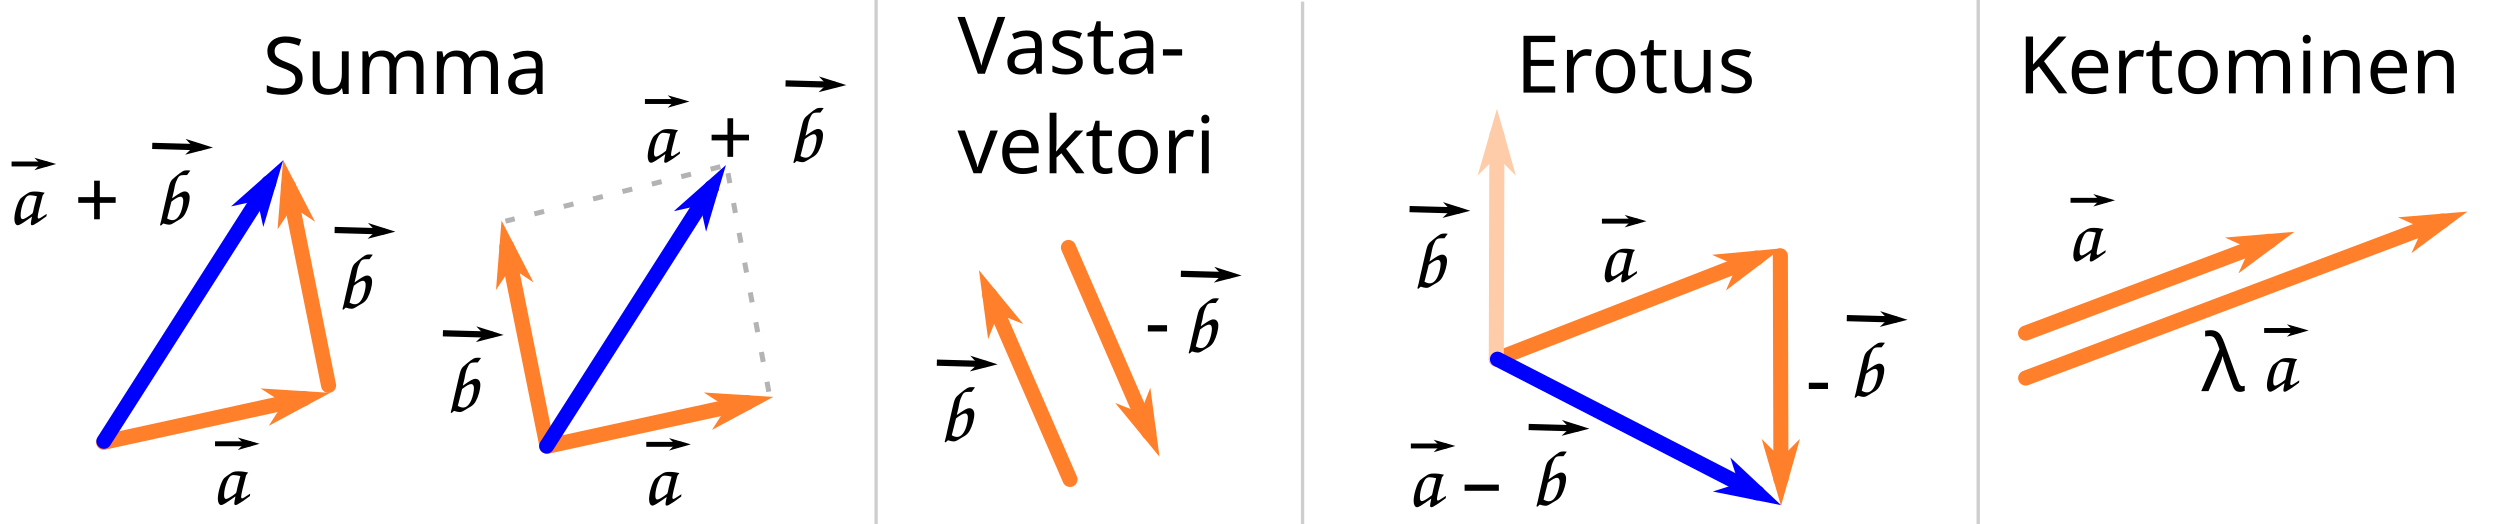
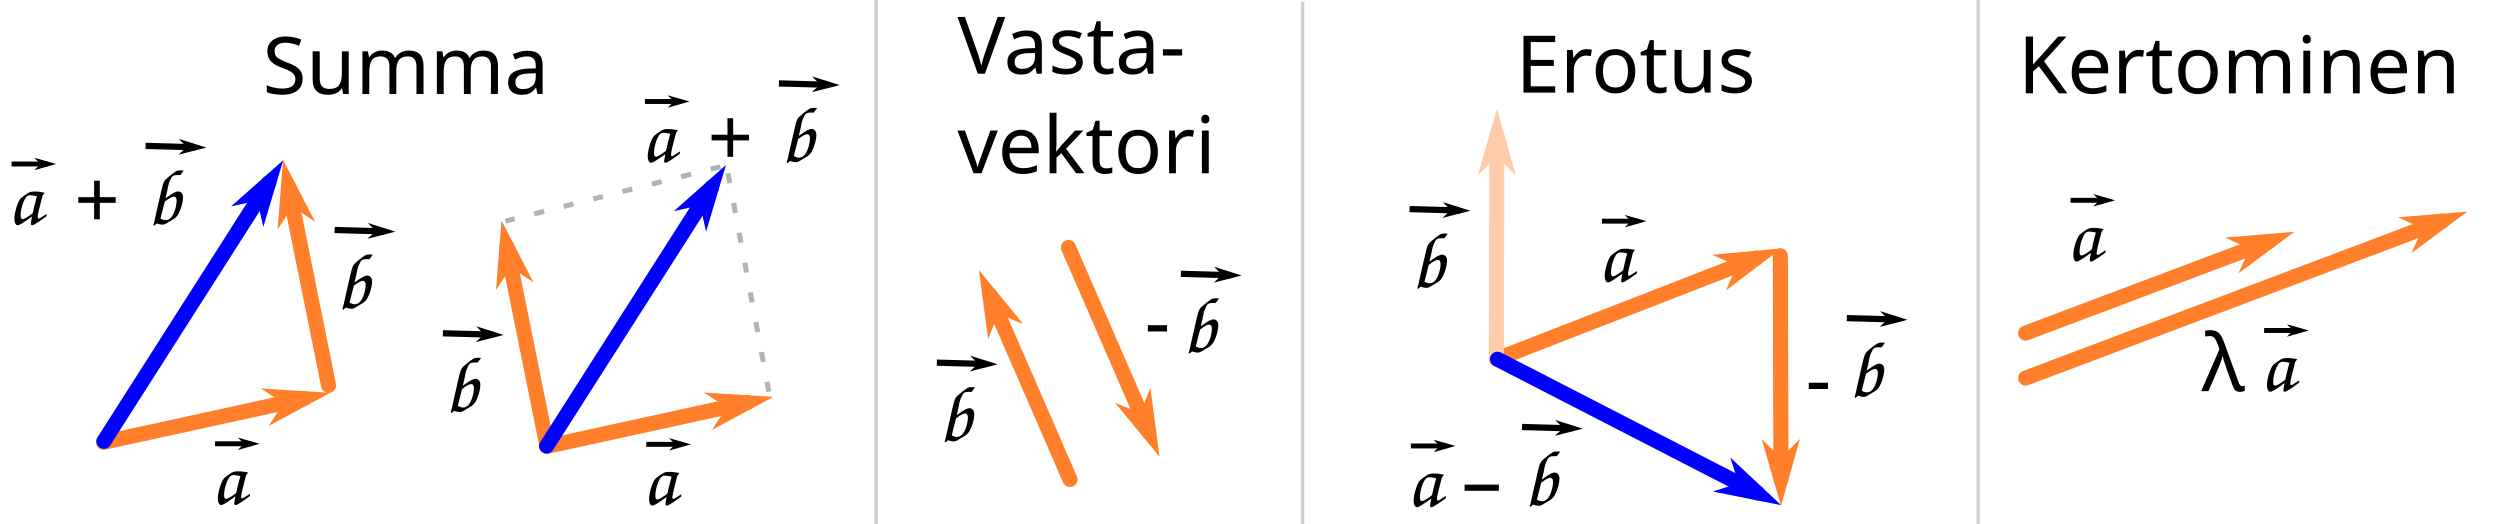
<svg xmlns="http://www.w3.org/2000/svg" xmlns:xlink="http://www.w3.org/1999/xlink" width="199.432mm" height="41.773mm" viewBox="0 0 199.432 41.773" version="1.1" id="svg10833">
  <defs id="defs10827">
    <marker orient="auto" refY="0" refX="0" id="marker64166" style="overflow:visible">
      <path id="path64164" d="M 0,0 5,-5 -12.5,0 5,5 Z" style="fill:#ff7f2a;fill-opacity:1;fill-rule:evenodd;stroke:#ff7f2a;stroke-width:1pt;stroke-opacity:1" transform="matrix(-0.2,0,0,-0.2,-1.2,0)" />
    </marker>
    <marker orient="auto" refY="0" refX="0" id="marker49288" style="overflow:visible">
      <path id="path49286" d="M 0,0 5,-5 -12.5,0 5,5 Z" style="fill:#ff7f2a;fill-opacity:1;fill-rule:evenodd;stroke:#ff7f2a;stroke-width:1pt;stroke-opacity:1" transform="matrix(-0.2,0,0,-0.2,-1.2,0)" />
    </marker>
    <marker orient="auto" refY="0" refX="0" id="marker35466" style="overflow:visible">
      <path id="path35464" d="M 0,0 5,-5 -12.5,0 5,5 Z" style="fill:#ff7f2a;fill-opacity:1;fill-rule:evenodd;stroke:#ff7f2a;stroke-width:1pt;stroke-opacity:1" transform="matrix(-0.2,0,0,-0.2,-1.2,0)" />
    </marker>
    <marker orient="auto" refY="0" refX="0" id="marker34456" style="overflow:visible">
      <path id="path34454" d="M 0,0 5,-5 -12.5,0 5,5 Z" style="fill:#000000;fill-opacity:1;fill-rule:evenodd;stroke:#000000;stroke-width:1pt;stroke-opacity:1" transform="matrix(-0.2,0,0,-0.2,-1.2,0)" />
    </marker>
    <marker orient="auto" refY="0" refX="0" id="marker25009" style="overflow:visible">
      <path id="path25007" d="M 0,0 5,-5 -12.5,0 5,5 Z" style="fill:#000000;fill-opacity:1;fill-rule:evenodd;stroke:#000000;stroke-width:1pt;stroke-opacity:1" transform="matrix(-0.2,0,0,-0.2,-1.2,0)" />
    </marker>
    <marker style="overflow:visible" id="marker23632" refX="0" refY="0" orient="auto">
      <path transform="matrix(-0.2,0,0,-0.2,-1.2,0)" style="fill:#000000;fill-opacity:1;fill-rule:evenodd;stroke:#000000;stroke-width:1pt;stroke-opacity:1" d="M 0,0 5,-5 -12.5,0 5,5 Z" id="path23630" />
    </marker>
    <marker orient="auto" refY="0" refX="0" id="marker15363" style="overflow:visible">
      <path id="path15361" d="M 0,0 5,-5 -12.5,0 5,5 Z" style="fill:#0000ff;fill-opacity:1;fill-rule:evenodd;stroke:#0000ff;stroke-width:1pt;stroke-opacity:1" transform="matrix(-0.2,0,0,-0.2,-1.2,0)" />
    </marker>
    <marker style="overflow:visible" id="marker15243-4" refX="0" refY="0" orient="auto">
      <path transform="matrix(-0.2,0,0,-0.2,-1.2,0)" style="fill:#ff7f2a;fill-opacity:1;fill-rule:evenodd;stroke:#ff7f2a;stroke-width:1pt;stroke-opacity:1" d="M 0,0 5,-5 -12.5,0 5,5 Z" id="path15241-1" />
    </marker>
    <marker style="overflow:visible" id="marker15243-4-6" refX="0" refY="0" orient="auto">
      <path transform="matrix(-0.2,0,0,-0.2,-1.2,0)" style="fill:#ff7f2a;fill-opacity:1;fill-rule:evenodd;stroke:#ff7f2a;stroke-width:1pt;stroke-opacity:1" d="M 0,0 5,-5 -12.5,0 5,5 Z" id="path15241-1-2" />
    </marker>
    <marker orient="auto" refY="0" refX="0" id="Arrow1Send-1" style="overflow:visible">
      <path id="path2040-8" d="M 0,0 5,-5 -12.5,0 5,5 Z" style="fill:#ff7f2a;fill-opacity:1;fill-rule:evenodd;stroke:#ff7f2a;stroke-width:1pt;stroke-opacity:1" transform="matrix(-0.2,0,0,-0.2,-1.2,0)" />
    </marker>
    <marker style="overflow:visible" id="marker15243-3" refX="0" refY="0" orient="auto">
      <path transform="matrix(-0.2,0,0,-0.2,-1.2,0)" style="fill:#ffccaa;fill-opacity:1;fill-rule:evenodd;stroke:#ffccaa;stroke-width:1pt;stroke-opacity:1" d="M 0,0 5,-5 -12.5,0 5,5 Z" id="path15241-5" />
    </marker>
    <marker orient="auto" refY="0" refX="0" id="marker15363-2" style="overflow:visible">
      <path id="path15361-9" d="M 0,0 5,-5 -12.5,0 5,5 Z" style="fill:#0000ff;fill-opacity:1;fill-rule:evenodd;stroke:#0000ff;stroke-width:1pt;stroke-opacity:1" transform="matrix(-0.2,0,0,-0.2,-1.2,0)" />
    </marker>
    <marker style="overflow:visible" id="marker15243-3-9" refX="0" refY="0" orient="auto">
      <path transform="matrix(-0.2,0,0,-0.2,-1.2,0)" style="fill:#ff7f2a;fill-opacity:1;fill-rule:evenodd;stroke:#ff7f2a;stroke-width:1pt;stroke-opacity:1" d="M 0,0 5,-5 -12.5,0 5,5 Z" id="path15241-5-4" />
    </marker>
    <marker orient="auto" refY="0" refX="0" id="Arrow1Send-1-9" style="overflow:visible">
      <path id="path2040-8-4" d="M 0,0 5,-5 -12.5,0 5,5 Z" style="fill:#ff7f2a;fill-opacity:1;fill-rule:evenodd;stroke:#ff7f2a;stroke-width:1pt;stroke-opacity:1" transform="matrix(-0.2,0,0,-0.2,-1.2,0)" />
    </marker>
    <marker orient="auto" refY="0" refX="0" id="Arrow1Send-1-9-2" style="overflow:visible">
      <path id="path2040-8-4-0" d="M 0,0 5,-5 -12.5,0 5,5 Z" style="fill:#ff7f2a;fill-opacity:1;fill-rule:evenodd;stroke:#ff7f2a;stroke-width:1pt;stroke-opacity:1" transform="matrix(-0.2,0,0,-0.2,-1.2,0)" />
    </marker>
    <marker style="overflow:visible" id="marker23632-57-9" refX="0" refY="0" orient="auto">
      <path transform="matrix(-0.2,0,0,-0.2,-1.2,0)" style="fill:#000000;fill-opacity:1;fill-rule:evenodd;stroke:#000000;stroke-width:1pt;stroke-opacity:1" d="M 0,0 5,-5 -12.5,0 5,5 Z" id="path23630-64-7" />
    </marker>
    <marker orient="auto" refY="0" refX="0" id="marker25009-4" style="overflow:visible">
      <path id="path25007-2" d="M 0,0 5,-5 -12.5,0 5,5 Z" style="fill:#0000ff;fill-opacity:1;fill-rule:evenodd;stroke:#0000ff;stroke-width:1pt;stroke-opacity:1" transform="matrix(-0.2,0,0,-0.2,-1.2,0)" />
    </marker>
    <marker style="overflow:visible" id="marker23632-57-0" refX="0" refY="0" orient="auto">
      <path transform="matrix(-0.2,0,0,-0.2,-1.2,0)" style="fill:#0000ff;fill-opacity:1;fill-rule:evenodd;stroke:#0000ff;stroke-width:1pt;stroke-opacity:1" d="M 0,0 5,-5 -12.5,0 5,5 Z" id="path23630-64-9" />
    </marker>
    <marker style="overflow:visible" id="marker23632-56" refX="0" refY="0" orient="auto">
      <path transform="matrix(-0.2,0,0,-0.2,-1.2,0)" style="fill:#ff7f2a;fill-opacity:1;fill-rule:evenodd;stroke:#ff7f2a;stroke-width:1pt;stroke-opacity:1" d="M 0,0 5,-5 -12.5,0 5,5 Z" id="path23630-8" />
    </marker>
    <marker style="overflow:visible" id="marker23632-57-3" refX="0" refY="0" orient="auto">
      <path transform="matrix(-0.2,0,0,-0.2,-1.2,0)" style="fill:#000000;fill-opacity:1;fill-rule:evenodd;stroke:#000000;stroke-width:1pt;stroke-opacity:1" d="M 0,0 5,-5 -12.5,0 5,5 Z" id="path23630-64-78" />
    </marker>
    <marker orient="auto" refY="0" refX="0" id="marker25009-2" style="overflow:visible">
      <path id="path25007-9" d="M 0,0 5,-5 -12.5,0 5,5 Z" style="fill:#000000;fill-opacity:1;fill-rule:evenodd;stroke:#000000;stroke-width:1pt;stroke-opacity:1" transform="matrix(-0.2,0,0,-0.2,-1.2,0)" />
    </marker>
    <marker style="overflow:visible" id="marker23632-9" refX="0" refY="0" orient="auto">
      <path transform="matrix(-0.2,0,0,-0.2,-1.2,0)" style="fill:#000000;fill-opacity:1;fill-rule:evenodd;stroke:#000000;stroke-width:1pt;stroke-opacity:1" d="M 0,0 5,-5 -12.5,0 5,5 Z" id="path23630-7" />
    </marker>
    <marker style="overflow:visible" id="marker23632-9-1" refX="0" refY="0" orient="auto">
      <path transform="matrix(-0.2,0,0,-0.2,-1.2,0)" style="fill:#000000;fill-opacity:1;fill-rule:evenodd;stroke:#000000;stroke-width:1pt;stroke-opacity:1" d="M 0,0 5,-5 -12.5,0 5,5 Z" id="path23630-7-5" />
    </marker>
    <marker style="overflow:visible" id="marker23632-9-5" refX="0" refY="0" orient="auto">
      <path transform="matrix(-0.2,0,0,-0.2,-1.2,0)" style="fill:#000000;fill-opacity:1;fill-rule:evenodd;stroke:#000000;stroke-width:1pt;stroke-opacity:1" d="M 0,0 5,-5 -12.5,0 5,5 Z" id="path23630-7-2" />
    </marker>
    <marker orient="auto" refY="0" refX="0" id="marker64166-2" style="overflow:visible">
      <path id="path64164-7" d="M 0,0 5,-5 -12.5,0 5,5 Z" style="fill:#ff7f2a;fill-opacity:1;fill-rule:evenodd;stroke:#ff7f2a;stroke-width:1pt;stroke-opacity:1" transform="matrix(-0.2,0,0,-0.2,-1.2,0)" />
    </marker>
    <marker orient="auto" refY="0" refX="0" id="marker49288-9" style="overflow:visible">
      <path id="path49286-6" d="M 0,0 5,-5 -12.5,0 5,5 Z" style="fill:#ff7f2a;fill-opacity:1;fill-rule:evenodd;stroke:#ff7f2a;stroke-width:1pt;stroke-opacity:1" transform="matrix(-0.2,0,0,-0.2,-1.2,0)" />
    </marker>
    <marker orient="auto" refY="0" refX="0" id="marker64166-23" style="overflow:visible">
      <path id="path64164-6" d="M 0,0 5,-5 -12.5,0 5,5 Z" style="fill:#000000;fill-opacity:1;fill-rule:evenodd;stroke:#000000;stroke-width:1pt;stroke-opacity:1" transform="matrix(-0.2,0,0,-0.2,-1.2,0)" />
    </marker>
    <marker orient="auto" refY="0" refX="0" id="marker15363-4" style="overflow:visible">
      <path id="path15361-2" d="M 0,0 5,-5 -12.5,0 5,5 Z" style="fill:#0000ff;fill-opacity:1;fill-rule:evenodd;stroke:#0000ff;stroke-width:1pt;stroke-opacity:1" transform="matrix(-0.2,0,0,-0.2,-1.2,0)" />
    </marker>
    <marker orient="auto" refY="0" refX="0" id="marker49288-9-1" style="overflow:visible">
      <path id="path49286-6-4" d="M 0,0 5,-5 -12.5,0 5,5 Z" style="fill:#ff7f2a;fill-opacity:1;fill-rule:evenodd;stroke:#ff7f2a;stroke-width:1pt;stroke-opacity:1" transform="matrix(-0.2,0,0,-0.2,-1.2,0)" />
    </marker>
    <marker orient="auto" refY="0" refX="0" id="marker25009-5" style="overflow:visible">
      <path id="path25007-1" d="M 0,0 5,-5 -12.5,0 5,5 Z" style="fill:#000000;fill-opacity:1;fill-rule:evenodd;stroke:#000000;stroke-width:1pt;stroke-opacity:1" transform="matrix(-0.2,0,0,-0.2,-1.2,0)" />
    </marker>
    <marker orient="auto" refY="0" refX="0" id="marker34456-6" style="overflow:visible">
      <path id="path34454-0" d="M 0,0 5,-5 -12.5,0 5,5 Z" style="fill:#000000;fill-opacity:1;fill-rule:evenodd;stroke:#000000;stroke-width:1pt;stroke-opacity:1" transform="matrix(-0.2,0,0,-0.2,-1.2,0)" />
    </marker>
  </defs>
  <g id="layer1" transform="translate(-4.565464,-3.417576)">
    <text xml:space="preserve" style="font-style:normal;font-weight:normal;font-size:6.35px;line-height:1.25;font-family:sans-serif;letter-spacing:0px;word-spacing:0px;fill:#000000;fill-opacity:1;stroke:none;stroke-width:0.341" x="25.521" y="10.918" id="text15085">
      <tspan id="tspan15083" x="25.521" y="10.918" style="font-size:6.35px;stroke-width:0.341">Summa</tspan>
    </text>
    <text xml:space="preserve" style="font-style:normal;font-weight:normal;font-size:6.35px;line-height:1.25;font-family:sans-serif;letter-spacing:0px;word-spacing:0px;fill:#000000;fill-opacity:1;stroke:none;stroke-width:0.341" x="80.946" y="9.3" id="text15089">
      <tspan id="tspan15087" x="80.946" y="9.3" style="font-size:6.35px;stroke-width:0.341">Vasta-</tspan>
      <tspan x="80.946" y="17.238" style="font-size:6.35px;stroke-width:0.341" id="tspan66974">vektori</tspan>
    </text>
    <text xml:space="preserve" style="font-style:normal;font-weight:normal;font-size:6.35px;line-height:1.25;font-family:sans-serif;letter-spacing:0px;word-spacing:0px;fill:#000000;fill-opacity:1;stroke:none;stroke-width:0.341" x="125.488" y="10.805" id="text15093">
      <tspan id="tspan15091" x="125.488" y="10.805" style="font-size:6.35px;stroke-width:0.341">Erotus</tspan>
    </text>
    <text xml:space="preserve" style="font-style:normal;font-weight:normal;font-size:6.35px;line-height:1.25;font-family:sans-serif;letter-spacing:0px;word-spacing:0px;fill:#000000;fill-opacity:1;stroke:none;stroke-width:0.341" x="165.557" y="10.861" id="text15097">
      <tspan id="tspan15095" x="165.557" y="10.861" style="font-size:6.35px;stroke-width:0.341">Kertominen</tspan>
    </text>
    <path style="fill:#ff7f2a;stroke:#ff7f2a;stroke-width:1.203;stroke-linecap:round;stroke-linejoin:miter;stroke-miterlimit:4;stroke-dasharray:none;stroke-opacity:1;marker-end:url(#marker49288)" d="M 12.835,38.701 28.803,35.213" id="path15101" />
    <path style="fill:#ff7f2a;fill-opacity:1;stroke:#ff7f2a;stroke-width:1.203;stroke-linecap:round;stroke-linejoin:miter;stroke-miterlimit:4;stroke-dasharray:none;stroke-opacity:1;marker-end:url(#marker64166)" d="M 30.776,34.161 27.572,18.277" id="path15233" />
    <path style="fill:#0000ff;stroke:#0000ff;stroke-width:1.203;stroke-linecap:round;stroke-linejoin:miter;stroke-miterlimit:4;stroke-dasharray:none;stroke-opacity:1;marker-end:url(#marker15363)" d="M 12.853,38.618 26.002,18.011" id="path15353" />
    <path style="fill:#ff7f2a;stroke:#ff7f2a;stroke-width:1.203;stroke-linecap:round;stroke-linejoin:miter;stroke-miterlimit:4;stroke-dasharray:none;stroke-opacity:1;marker-end:url(#marker15243-4)" d="M 89.922,41.663 83.515,26.935" id="path15233-3" />
    <path style="fill:#ff7f2a;stroke:#ff7f2a;stroke-width:1.203;stroke-linecap:round;stroke-linejoin:miter;stroke-miterlimit:4;stroke-dasharray:none;stroke-opacity:1;marker-end:url(#marker15243-4-6)" d="m 89.799,23.159 6.407,14.727" id="path15233-3-1" />
    <path style="fill:#ff7f2a;stroke:#ff7f2a;stroke-width:1.203;stroke-linecap:round;stroke-linejoin:miter;stroke-miterlimit:4;stroke-dasharray:none;stroke-opacity:1;marker-end:url(#Arrow1Send-1)" d="m 123.935,32.071 20.737,-8.062" id="path15101-8" />
    <path style="fill:#ffccaa;stroke:#ffccaa;stroke-width:1.203;stroke-linecap:round;stroke-linejoin:miter;stroke-miterlimit:4;stroke-dasharray:none;stroke-opacity:1;marker-end:url(#marker15243-3)" d="m 123.93,32.033 0.047,-17.798" id="path15233-39" />
    <path style="fill:#0000ff;stroke:#0000ff;stroke-width:1.203;stroke-linecap:round;stroke-linejoin:miter;stroke-miterlimit:4;stroke-dasharray:none;stroke-opacity:1;marker-end:url(#marker15363-2)" d="m 124.022,32.073 20.719,10.66" id="path15353-1" />
    <path style="fill:#ff7f2a;stroke:#ff7f2a;stroke-width:1.203;stroke-linecap:round;stroke-linejoin:miter;stroke-miterlimit:4;stroke-dasharray:none;stroke-opacity:1;marker-end:url(#marker15243-3-9)" d="m 146.589,23.827 0.047,17.798" id="path15233-39-4" />
    <path style="fill:#ff7f2a;stroke:#ff7f2a;stroke-width:1.203;stroke-linecap:round;stroke-linejoin:miter;stroke-miterlimit:4;stroke-dasharray:none;stroke-opacity:1;marker-end:url(#Arrow1Send-1-9)" d="m 166.15,29.992 19.434,-7.323" id="path15101-8-0" />
    <path style="fill:#ff7f2a;stroke:#ff7f2a;stroke-width:1.203;stroke-linecap:round;stroke-linejoin:miter;stroke-miterlimit:4;stroke-dasharray:none;stroke-opacity:1;marker-end:url(#Arrow1Send-1-9-2)" d="M 166.159,33.575 199.387,21.054" id="path15101-8-0-6" />
    <text xml:space="preserve" style="font-style:normal;font-variant:normal;font-weight:normal;font-stretch:normal;font-size:6.35px;line-height:1.25;font-family:'Comic Sans MS';-inkscape-font-specification:'Comic Sans MS';letter-spacing:0px;word-spacing:0px;fill:#000000;fill-opacity:1;stroke:none;stroke-width:0.265" x="28.159" y="43.094" id="text23138">
      <tspan id="tspan23136" x="28.159" y="48.612" style="font-style:normal;font-variant:normal;font-weight:normal;font-stretch:normal;font-size:6.35px;font-family:'Comic Sans MS';-inkscape-font-specification:'Comic Sans MS';stroke-width:0.265" />
    </text>
    <g transform="translate(-21.1515,-24.70123)" id="g24524-2" style="fill:#000000">
      <text id="text23142-2" y="46.006" x="26.315" style="font-style:normal;font-variant:normal;font-weight:normal;font-stretch:normal;font-size:6.35px;line-height:1.25;font-family:'Comic Sans MS';-inkscape-font-specification:'Comic Sans MS';letter-spacing:0px;word-spacing:0px;fill:#000000;fill-opacity:1;stroke:none;stroke-width:0.654;stroke-miterlimit:4;stroke-dasharray:none" xml:space="preserve">
        <tspan style="font-style:normal;font-variant:normal;font-weight:normal;font-stretch:normal;font-size:6.35px;font-family:'Comic Sans MS';-inkscape-font-specification:'Comic Sans MS';fill:#000000;fill-opacity:1;stroke:none;stroke-width:0.654;stroke-miterlimit:4;stroke-dasharray:none" y="46.006" x="26.315" id="tspan23140-8">a</tspan>
      </text>
      <path id="path23622-85" d="m 26.641,41.2 h 2.856" style="fill:#000000;stroke:#000000;stroke-width:0.392;stroke-linecap:butt;stroke-linejoin:miter;stroke-miterlimit:4;stroke-dasharray:none;stroke-opacity:1;marker-end:url(#marker34456)" />
    </g>
    <text xml:space="preserve" style="font-style:normal;font-weight:normal;font-size:6.35px;line-height:1.25;font-family:sans-serif;letter-spacing:0px;word-spacing:0px;fill:#000000;fill-opacity:1;stroke:none;stroke-width:0.429" x="10.497" y="21.614" id="text24825">
      <tspan id="tspan24823" x="10.497" y="21.614" style="font-size:6.35px;fill:#000000;stroke-width:0.429">+</tspan>
    </text>
-     <g id="g24833" transform="matrix(1.211256,0,0,1.211256,-28.79769,-8.819088)" style="fill:#000000">
+     <g id="g24833" transform="matrix(1.211256,0,0,1.211256,-29.32686,-8.819088)" style="fill:#000000">
      <g id="g34947">
        <text id="text24829" y="24.87" x="37.629" style="font-style:normal;font-variant:normal;font-weight:normal;font-stretch:normal;font-size:5.242px;line-height:1.25;font-family:'Comic Sans MS';-inkscape-font-specification:'Comic Sans MS';letter-spacing:0px;word-spacing:0px;fill:#000000;fill-opacity:1;stroke:none;stroke-width:0;stroke-miterlimit:4;stroke-dasharray:none" xml:space="preserve">
          <tspan style="font-style:normal;font-variant:normal;font-weight:normal;font-stretch:normal;font-size:5.242px;font-family:'Comic Sans MS';-inkscape-font-specification:'Comic Sans MS';fill:#000000;stroke-width:0;stroke-miterlimit:4;stroke-dasharray:none" y="24.87" x="37.629" id="tspan24827">b</tspan>
        </text>
        <path id="path24831" d="m 37.569,19.71 1.899,0.053 1.373,0.038" style="fill:#000000;stroke:#000000;stroke-width:0.41;stroke-linecap:butt;stroke-linejoin:miter;stroke-miterlimit:4;stroke-dasharray:none;stroke-opacity:1;marker-end:url(#marker25009)" />
      </g>
    </g>
    <text xml:space="preserve" style="font-style:normal;font-weight:normal;font-size:6.35px;line-height:1.25;font-family:sans-serif;letter-spacing:0px;word-spacing:0px;fill:#000000;fill-opacity:1;stroke:none;stroke-width:0.659" x="95.882" y="31.311" id="text25453">
      <tspan id="tspan25451" x="95.882" y="31.311" style="font-size:6.35px;fill:#000000;fill-opacity:1;stroke-width:0.659">-</tspan>
    </text>
    <text xml:space="preserve" style="font-style:normal;font-weight:normal;font-size:8.475px;line-height:1.25;font-family:sans-serif;letter-spacing:0px;word-spacing:0px;fill:#000000;fill-opacity:1;stroke:none;stroke-width:0.88" x="90.612" y="58.753" id="text25453-3" transform="scale(1.334706,0.7492285)">
      <tspan id="tspan25451-6" x="90.612" y="58.753" style="font-size:8.475px;fill:#000000;fill-opacity:1;stroke:none;stroke-width:0.88">-</tspan>
    </text>
    <text xml:space="preserve" style="font-style:normal;font-weight:normal;font-size:6.35px;line-height:1.25;font-family:sans-serif;letter-spacing:0px;word-spacing:0px;fill:#000000;fill-opacity:1;stroke:none;stroke-width:0.659" x="148.611" y="35.903" id="text25453-33">
      <tspan id="tspan25451-4" x="148.611" y="35.903" style="font-size:6.35px;fill:#000000;fill-opacity:1;stroke-width:0.659">-</tspan>
    </text>
    <text xml:space="preserve" style="font-style:normal;font-weight:normal;font-size:6.35px;line-height:1.25;font-family:sans-serif;letter-spacing:0px;word-spacing:0px;fill:#000000;fill-opacity:1;stroke:none;stroke-width:0.265" x="192.927" y="33.249" id="text28214">
      <tspan id="tspan28212" x="192.927" y="33.249" style="font-size:6.35px;stroke-width:0.265"> </tspan>
      <tspan x="192.927" y="41.187" style="font-size:6.35px;stroke-width:0.265" id="tspan28216" />
    </text>
    <text xml:space="preserve" style="font-style:normal;font-weight:normal;font-size:6.35px;line-height:1.25;font-family:sans-serif;letter-spacing:0px;word-spacing:0px;fill:#000000;fill-opacity:1;stroke:none;stroke-width:0.572" x="178.542" y="34.616" id="text28220">
      <tspan id="tspan28218" x="178.542" y="34.616" style="font-size:6.35px;stroke-width:0.572"> λ</tspan>
    </text>
    <use x="0" y="0" xlink:href="#g24524-2" id="use30386" transform="translate(16.23005,22.32026)" width="100%" height="100%" />
-     <use x="0" y="0" xlink:href="#g24833" id="use34955" transform="translate(14.55208,6.709077)" width="100%" height="100%" />
-     <use x="0" y="0" xlink:href="#g24833" id="use34957" transform="translate(62.59287,17.29241)" width="100%" height="100%" />
-     <use x="0" y="0" xlink:href="#g24833" id="use35124" transform="translate(82.05864,10.20536)" width="100%" height="100%" />
+     <use x="0" y="0" xlink:href="#g24833" id="use34955" transform="translate(15.08125,6.709077)" width="100%" height="100%" />
+     <use x="0" y="0" xlink:href="#g24833" id="use34957" transform="translate(63.12204,17.29241)" width="100%" height="100%" />
+     <use x="0" y="0" xlink:href="#g24833" id="use35124" transform="translate(82.58781,10.20536)" width="100%" height="100%" />
    <use x="0" y="0" xlink:href="#use30386" id="use35126" transform="translate(110.6357,-17.7598)" width="100%" height="100%" />
    <use x="0" y="0" xlink:href="#use35124" id="use35410" transform="translate(53.12284,3.5336)" width="100%" height="100%" />
    <use x="0" y="0" xlink:href="#use35410" id="use35412" transform="translate(-34.87867,-8.697004)" width="100%" height="100%" />
    <use x="0" y="0" xlink:href="#use35126" id="use35414" transform="translate(-15.24261,17.93401)" width="100%" height="100%" />
-     <use x="0" y="0" xlink:href="#use35410" id="use35416" transform="translate(-25.37986,8.68626)" width="100%" height="100%" />
+     <use x="0" y="0" xlink:href="#use35410" id="use35416" transform="translate(-25.90903,8.68626)" width="100%" height="100%" />
    <use x="0" y="0" xlink:href="#use35126" id="use35418" transform="translate(37.38184,-1.663095)" width="100%" height="100%" />
    <use x="0" y="0" xlink:href="#use35418" id="use35420" transform="translate(15.44561,10.38485)" width="100%" height="100%" />
    <path style="fill:#ff7f2a;stroke:#ff7f2a;stroke-width:1.203;stroke-linecap:round;stroke-linejoin:miter;stroke-miterlimit:4;stroke-dasharray:none;stroke-opacity:1;marker-end:url(#marker49288-9)" d="M 48.191,39.026 64.159,35.538" id="path15101-85" />
    <path style="fill:#ff7f2a;fill-opacity:1;stroke:#ff7f2a;stroke-width:1.203;stroke-linecap:round;stroke-linejoin:miter;stroke-miterlimit:4;stroke-dasharray:none;stroke-opacity:1;marker-end:url(#marker64166-2)" d="M 48.201,38.998 44.998,23.115" id="path15233-9" />
    <path style="fill:#cccccc;fill-opacity:1;stroke:#b3b3b3;stroke-width:0.403;stroke-linecap:butt;stroke-linejoin:miter;stroke-miterlimit:4;stroke-dasharray:0.806,1.612;stroke-dashoffset:2.015;stroke-opacity:1" d="M 65.971,35.062 62.512,16.553" id="path15233-0" />
    <path style="fill:#cccccc;stroke:#b3b3b3;stroke-width:0.403;stroke-linecap:butt;stroke-linejoin:miter;stroke-miterlimit:4;stroke-dasharray:0.806,1.612;stroke-dashoffset:0.04;stroke-opacity:1" d="M 44.883,21.061 62.397,16.624" id="path15101-85-0" />
    <use x="0" y="0" xlink:href="#use30386" id="use66719" transform="translate(34.40121,0.04460862)" width="100%" height="100%" />
    <use x="0" y="0" xlink:href="#use34955" id="use66723" transform="translate(8.636756,8.239881)" width="100%" height="100%" />
    <g transform="translate(29.3719,-29.6852)" id="g24524-2-9" style="fill:#000000">
      <text id="text23142-2-7" y="46.006" x="26.315" style="font-style:normal;font-variant:normal;font-weight:normal;font-stretch:normal;font-size:6.35px;line-height:1.25;font-family:'Comic Sans MS';-inkscape-font-specification:'Comic Sans MS';letter-spacing:0px;word-spacing:0px;fill:#000000;fill-opacity:1;stroke:none;stroke-width:0.654;stroke-miterlimit:4;stroke-dasharray:none" xml:space="preserve">
        <tspan style="font-style:normal;font-variant:normal;font-weight:normal;font-stretch:normal;font-size:6.35px;font-family:'Comic Sans MS';-inkscape-font-specification:'Comic Sans MS';fill:#000000;fill-opacity:1;stroke:none;stroke-width:0.654;stroke-miterlimit:4;stroke-dasharray:none" y="46.006" x="26.315" id="tspan23140-8-2">a</tspan>
      </text>
      <path id="path23622-85-1" d="m 26.641,41.2 h 2.856" style="fill:#000000;stroke:#000000;stroke-width:0.392;stroke-linecap:butt;stroke-linejoin:miter;stroke-miterlimit:4;stroke-dasharray:none;stroke-opacity:1;marker-end:url(#marker34456-6)" />
    </g>
    <text xml:space="preserve" style="font-style:normal;font-weight:normal;font-size:6.35px;line-height:1.25;font-family:sans-serif;letter-spacing:0px;word-spacing:0px;fill:#000000;fill-opacity:1;stroke:none;stroke-width:0.429" x="61.02" y="16.63" id="text24825-8">
      <tspan id="tspan24823-5" x="61.02" y="16.63" style="font-size:6.35px;fill:#000000;stroke-width:0.429">+</tspan>
    </text>
-     <g id="g24833-2" transform="matrix(1.211256,0,0,1.211256,21.72572,-13.80306)" style="fill:#000000">
+     <g id="g24833-2" transform="matrix(1.211256,0,0,1.211256,21.19655,-13.80306)" style="fill:#000000">
      <g id="g34947-1">
        <text id="text24829-3" y="24.87" x="37.629" style="font-style:normal;font-variant:normal;font-weight:normal;font-stretch:normal;font-size:5.242px;line-height:1.25;font-family:'Comic Sans MS';-inkscape-font-specification:'Comic Sans MS';letter-spacing:0px;word-spacing:0px;fill:#000000;fill-opacity:1;stroke:none;stroke-width:0;stroke-miterlimit:4;stroke-dasharray:none" xml:space="preserve">
          <tspan style="font-style:normal;font-variant:normal;font-weight:normal;font-stretch:normal;font-size:5.242px;font-family:'Comic Sans MS';-inkscape-font-specification:'Comic Sans MS';fill:#000000;stroke-width:0;stroke-miterlimit:4;stroke-dasharray:none" y="24.87" x="37.629" id="tspan24827-9">b</tspan>
        </text>
        <path id="path24831-0" d="m 37.569,19.71 1.899,0.053 1.373,0.038" style="fill:#000000;stroke:#000000;stroke-width:0.41;stroke-linecap:butt;stroke-linejoin:miter;stroke-miterlimit:4;stroke-dasharray:none;stroke-opacity:1;marker-end:url(#marker25009-5)" />
      </g>
    </g>
    <path style="opacity:0.194;fill:#000000;stroke:#000000;stroke-width:0.265;stroke-linecap:butt;stroke-linejoin:miter;stroke-miterlimit:4;stroke-dasharray:none;stroke-dashoffset:0;stroke-opacity:1" d="M 74.456,46.255 V 3.358" id="path66976" />
    <use x="0" y="0" xlink:href="#path66976" id="use66978" transform="translate(34.01786,0.1889881)" width="100%" height="100%" />
    <use x="0" y="0" xlink:href="#use66978" id="use66980" transform="translate(53.89941,-0.3401786)" width="100%" height="100%" />
    <path style="fill:#0000ff;stroke:#0000ff;stroke-width:1.203;stroke-linecap:round;stroke-linejoin:miter;stroke-miterlimit:4;stroke-dasharray:none;stroke-opacity:1;marker-end:url(#marker15363-4)" d="M 48.174,38.995 61.324,18.388" id="path15353-8" />
  </g>
</svg>
